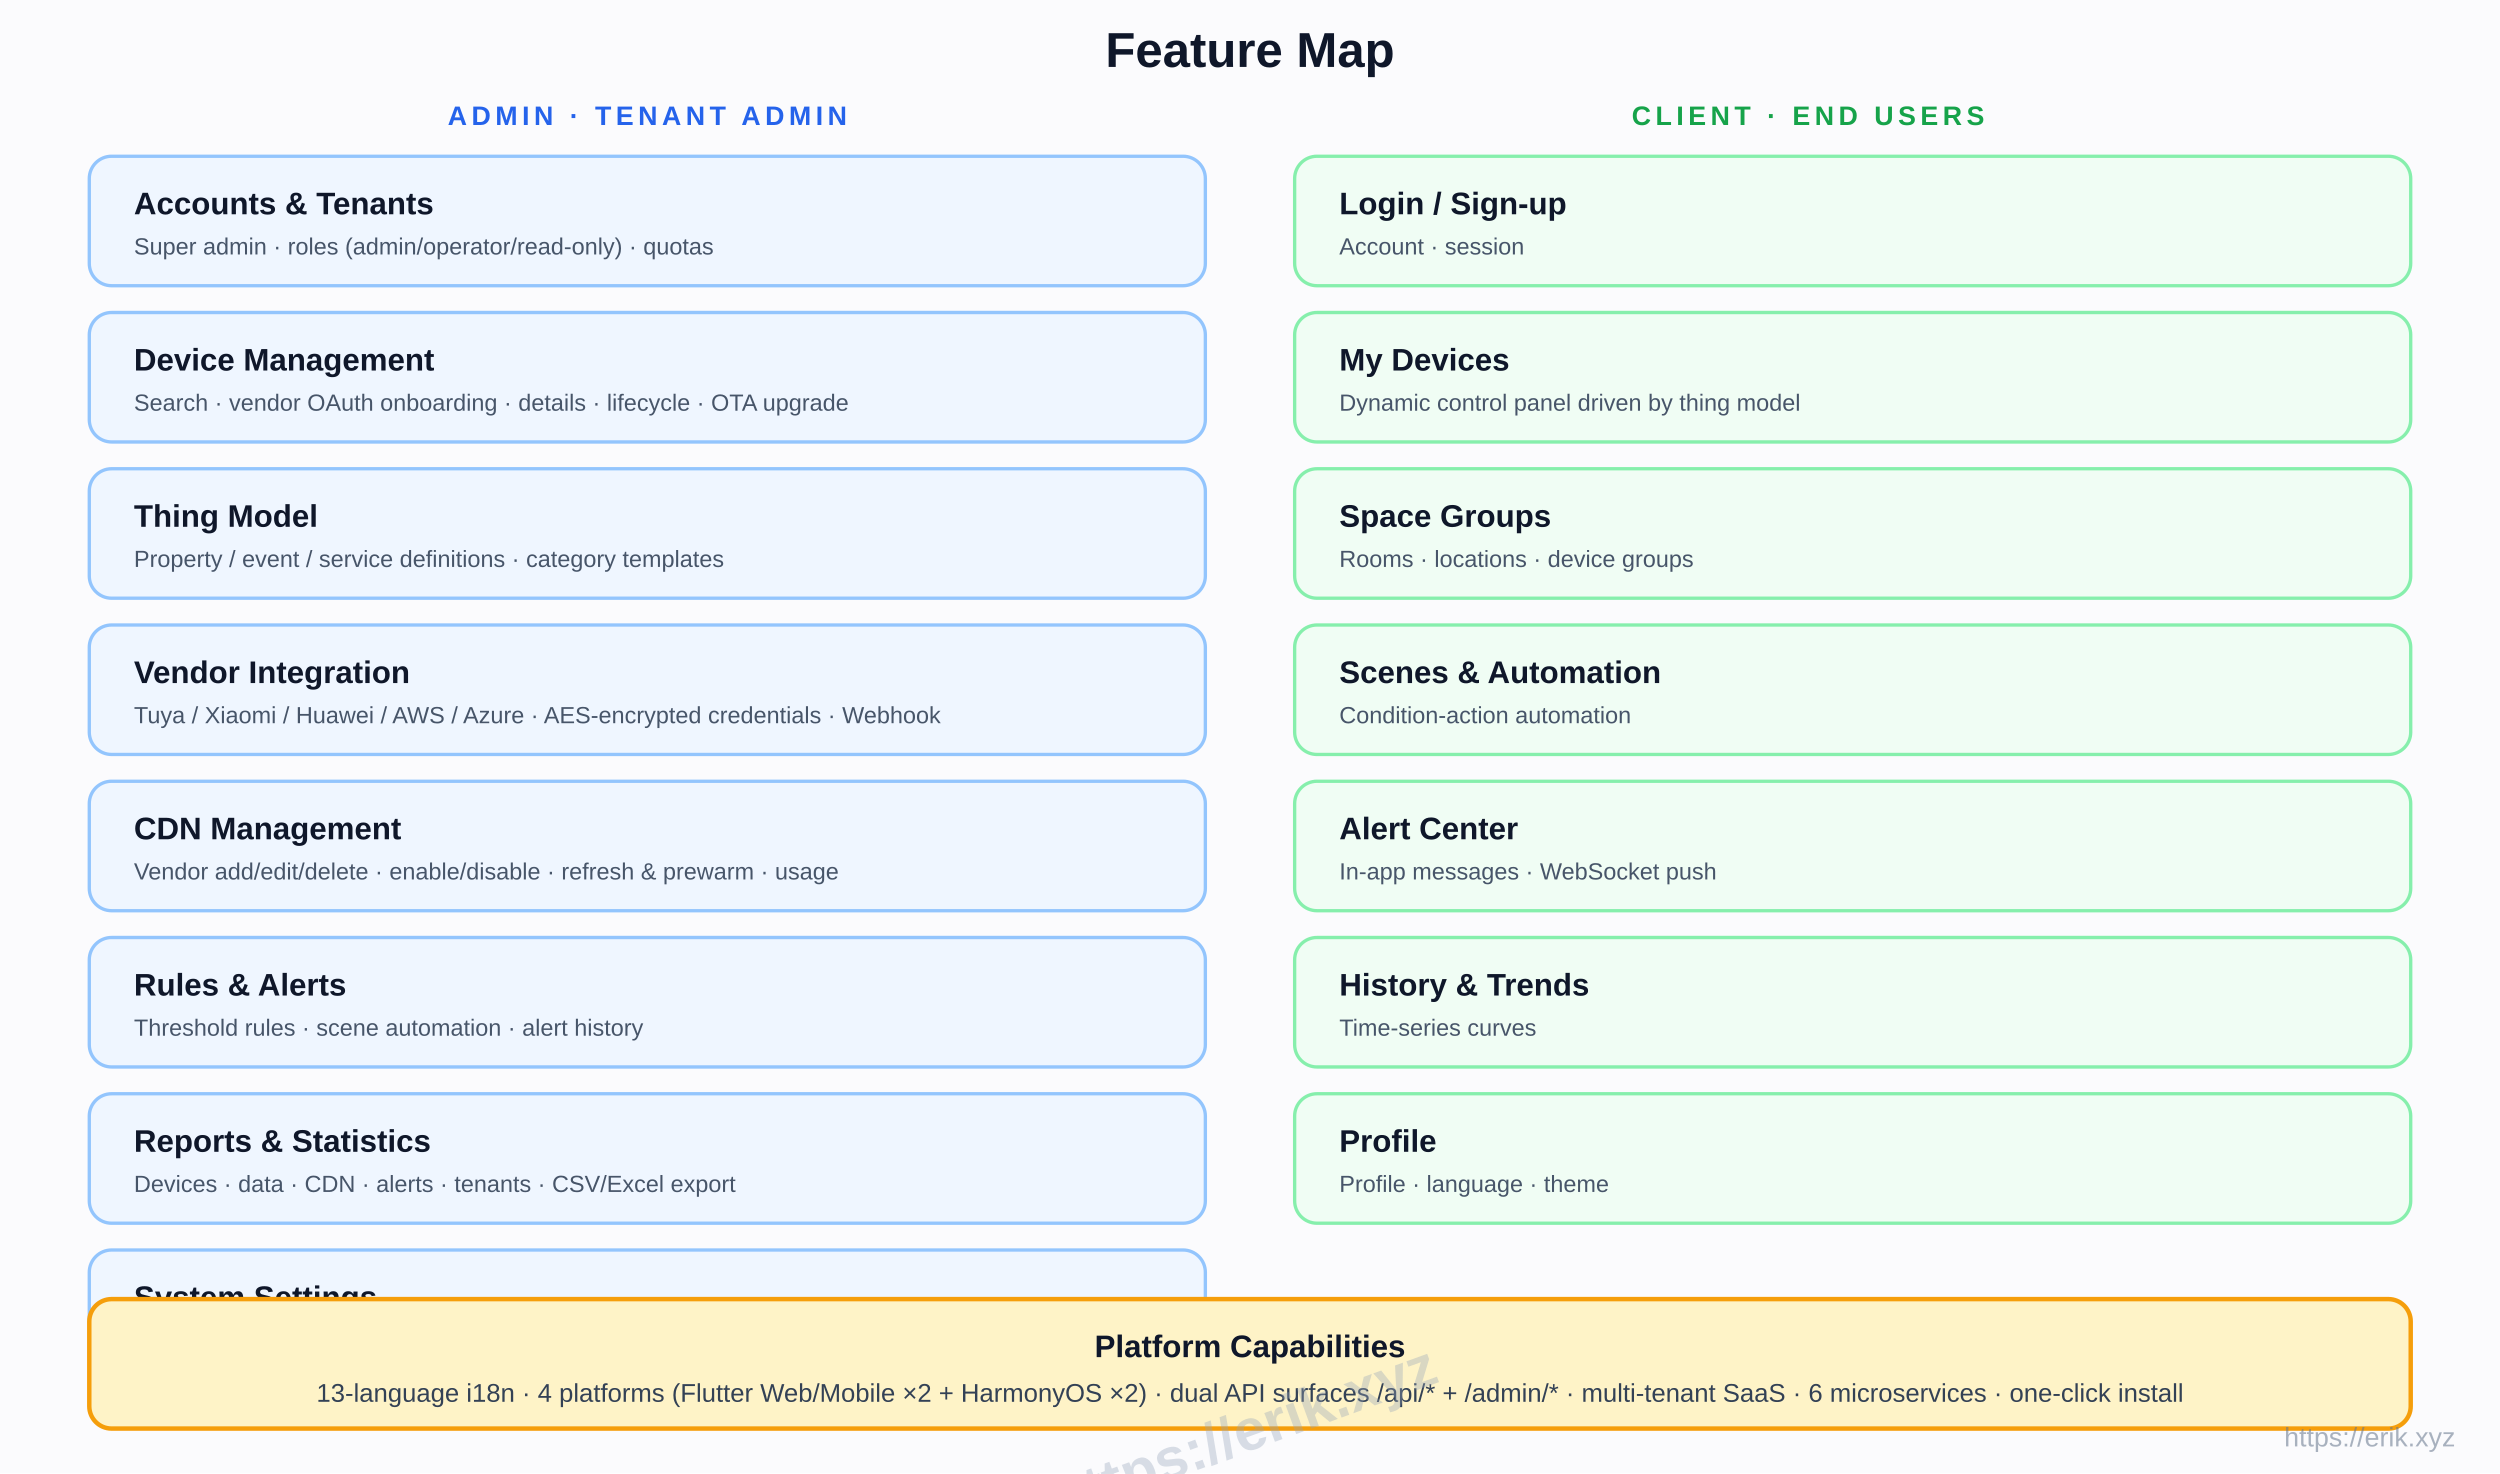
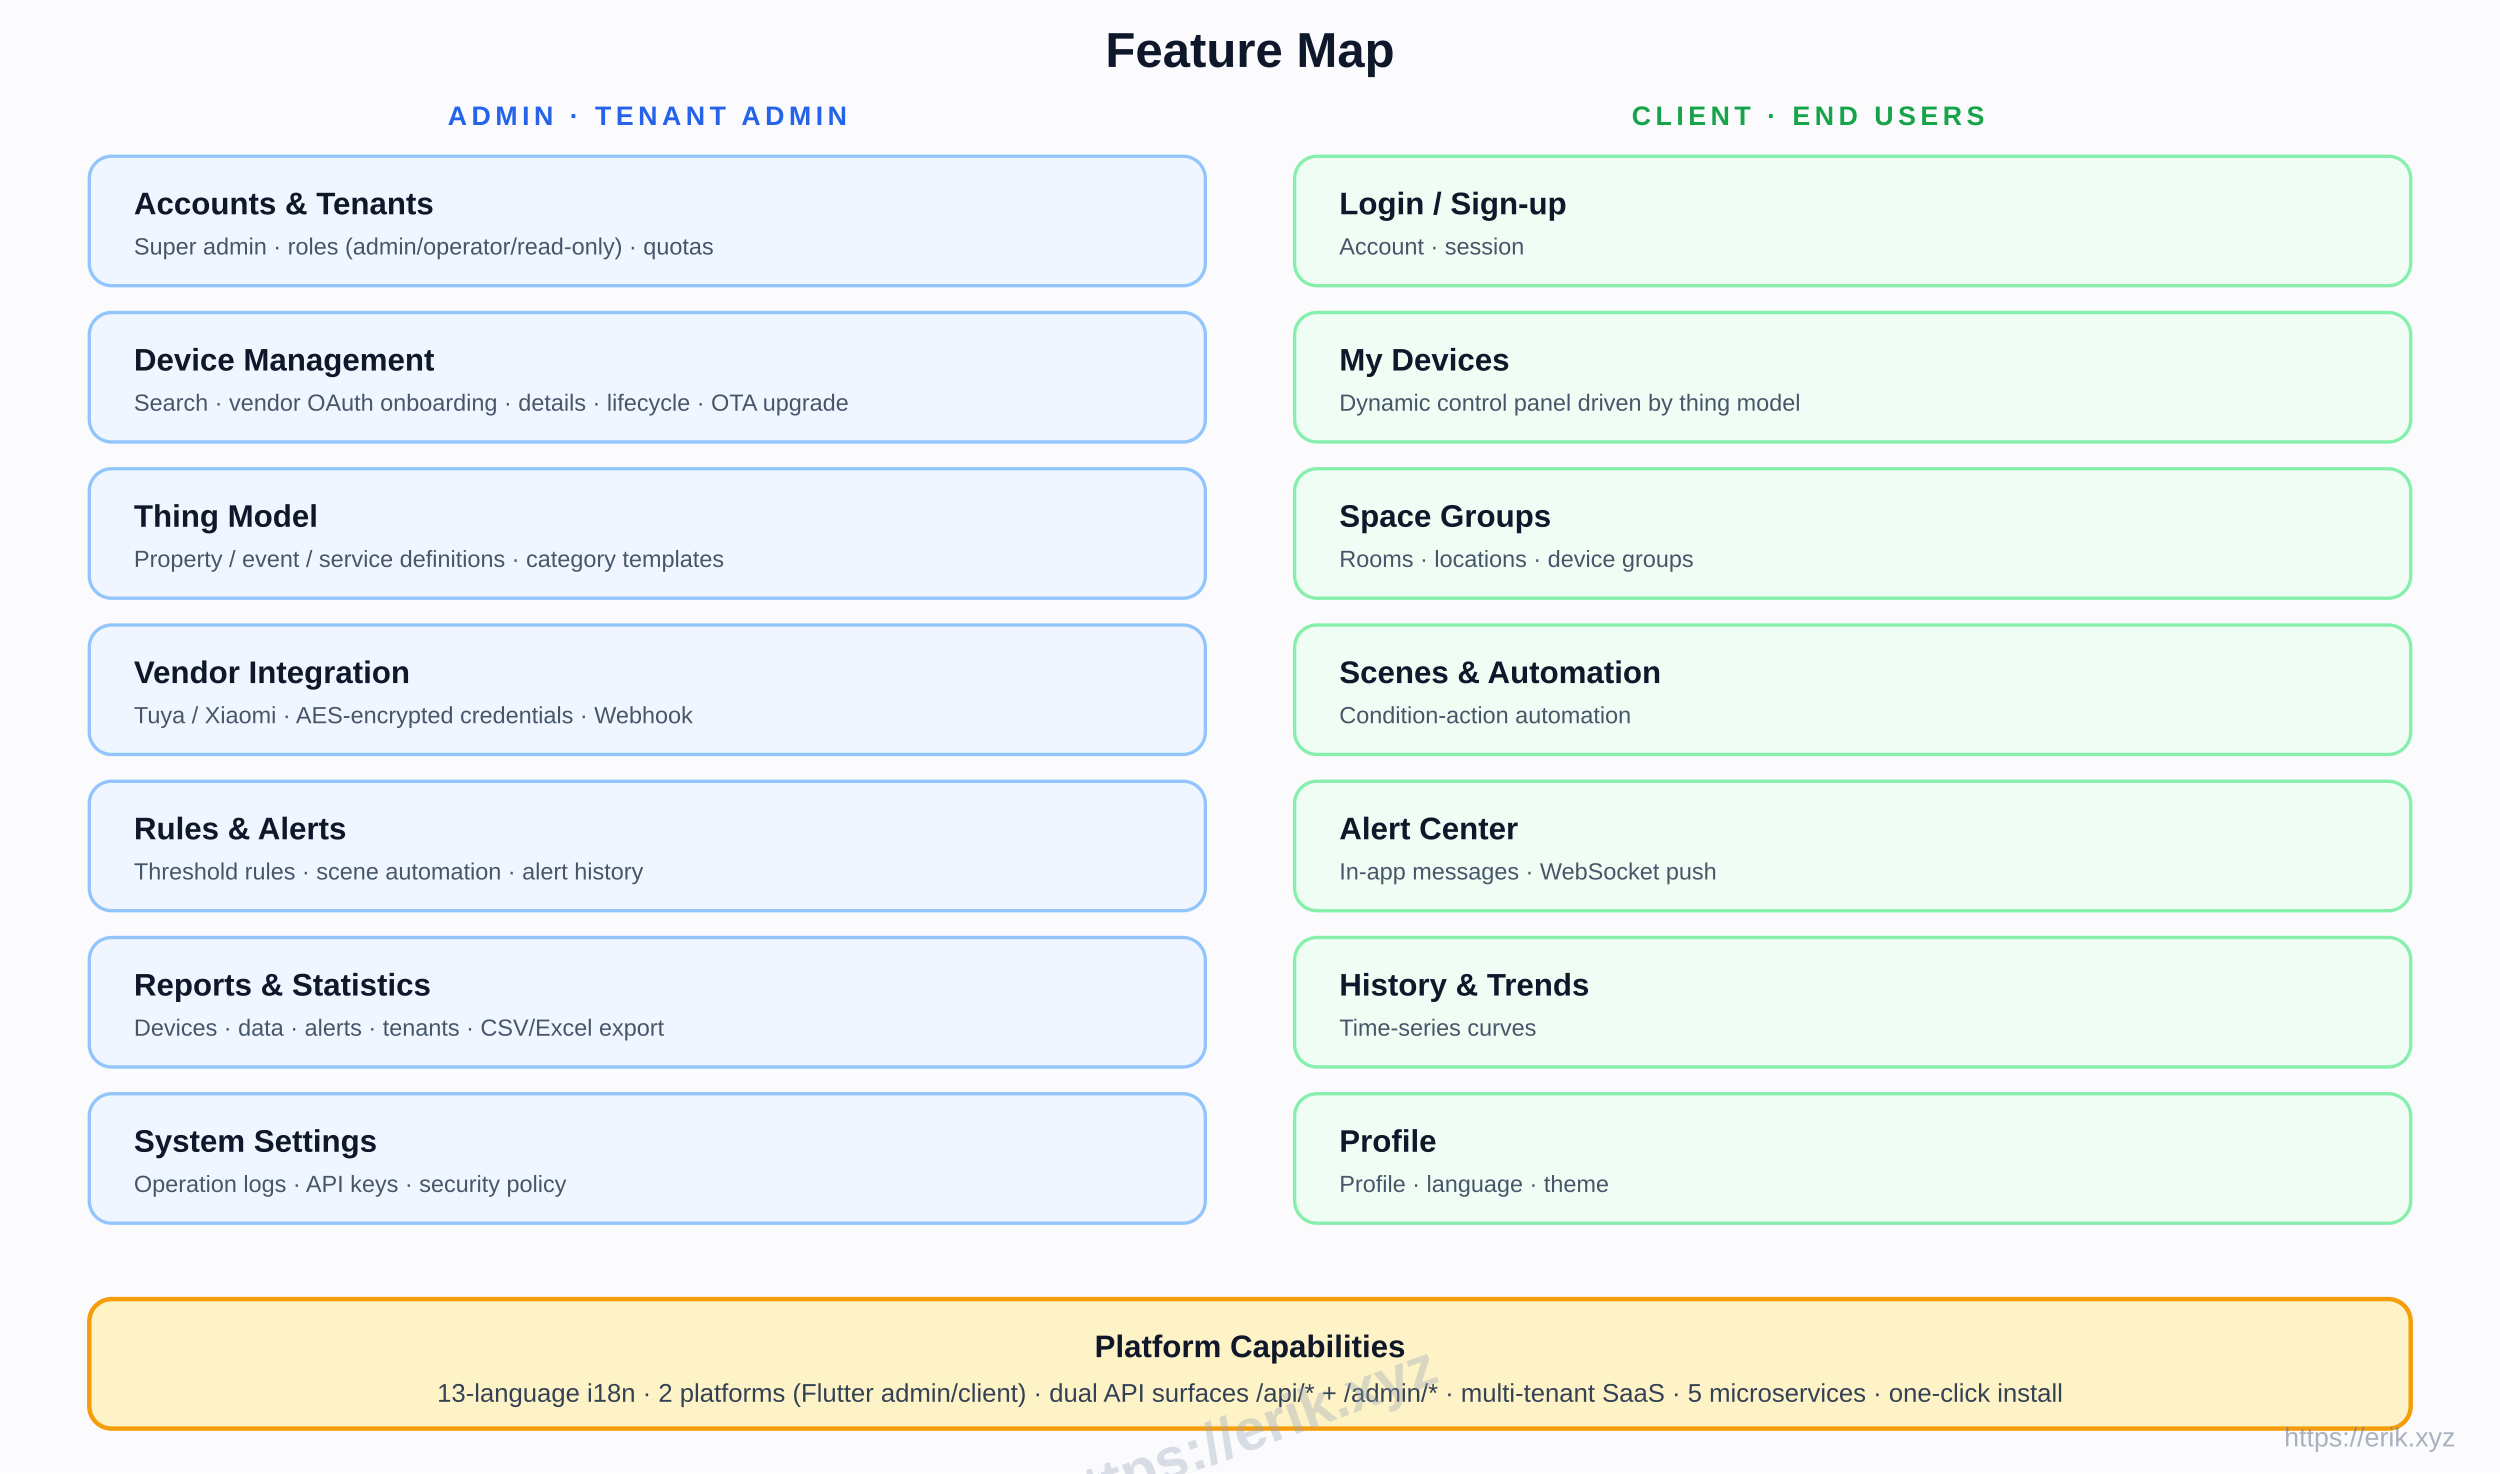
<svg xmlns="http://www.w3.org/2000/svg" viewBox="0 0 1120 660" font-family="Arial, 'PingFang SC', 'Microsoft YaHei', sans-serif">
  <rect width="1120" height="660" fill="#fbfbfd" />
  <text x="560" y="30" text-anchor="middle" font-size="22" font-weight="bold" fill="#0f172a">Feature Map</text>
  <text x="290" y="56" text-anchor="middle" font-size="12" font-weight="bold" letter-spacing="2" fill="#2563eb">ADMIN · TENANT ADMIN</text>
  <g>
    <rect x="40" y="70" width="500" height="58" rx="10" fill="#eff6ff" stroke="#93c5fd" stroke-width="1.5" />
    <text x="60" y="96" font-size="14" font-weight="bold" fill="#0f172a">Accounts &amp; Tenants</text>
    <text x="60" y="114" font-size="10.5" fill="#475569">Super admin · roles (admin/operator/read-only) · quotas</text>
    <rect x="40" y="140" width="500" height="58" rx="10" fill="#eff6ff" stroke="#93c5fd" stroke-width="1.5" />
    <text x="60" y="166" font-size="14" font-weight="bold" fill="#0f172a">Device Management</text>
    <text x="60" y="184" font-size="10.5" fill="#475569">Search · vendor OAuth onboarding · details · lifecycle · OTA upgrade</text>
    <rect x="40" y="210" width="500" height="58" rx="10" fill="#eff6ff" stroke="#93c5fd" stroke-width="1.5" />
    <text x="60" y="236" font-size="14" font-weight="bold" fill="#0f172a">Thing Model</text>
    <text x="60" y="254" font-size="10.5" fill="#475569">Property / event / service definitions · category templates</text>
    <rect x="40" y="280" width="500" height="58" rx="10" fill="#eff6ff" stroke="#93c5fd" stroke-width="1.5" />
    <text x="60" y="306" font-size="14" font-weight="bold" fill="#0f172a">Vendor Integration</text>
-     <text x="60" y="324" font-size="10.5" fill="#475569">Tuya / Xiaomi / Huawei / AWS / Azure · AES-encrypted credentials · Webhook</text>
+     <text x="60" y="324" font-size="10.5" fill="#475569">Tuya / Xiaomi · AES-encrypted credentials · Webhook</text>
    <rect x="40" y="350" width="500" height="58" rx="10" fill="#eff6ff" stroke="#93c5fd" stroke-width="1.5" />
-     <text x="60" y="376" font-size="14" font-weight="bold" fill="#0f172a">CDN Management</text>
-     <text x="60" y="394" font-size="10.5" fill="#475569">Vendor add/edit/delete · enable/disable · refresh &amp; prewarm · usage</text>
+     <text x="60" y="376" font-size="14" font-weight="bold" fill="#0f172a">Rules &amp; Alerts</text>
+     <text x="60" y="394" font-size="10.5" fill="#475569">Threshold rules · scene automation · alert history</text>
    <rect x="40" y="420" width="500" height="58" rx="10" fill="#eff6ff" stroke="#93c5fd" stroke-width="1.5" />
-     <text x="60" y="446" font-size="14" font-weight="bold" fill="#0f172a">Rules &amp; Alerts</text>
-     <text x="60" y="464" font-size="10.5" fill="#475569">Threshold rules · scene automation · alert history</text>
+     <text x="60" y="446" font-size="14" font-weight="bold" fill="#0f172a">Reports &amp; Statistics</text>
+     <text x="60" y="464" font-size="10.5" fill="#475569">Devices · data · alerts · tenants · CSV/Excel export</text>
    <rect x="40" y="490" width="500" height="58" rx="10" fill="#eff6ff" stroke="#93c5fd" stroke-width="1.5" />
-     <text x="60" y="516" font-size="14" font-weight="bold" fill="#0f172a">Reports &amp; Statistics</text>
-     <text x="60" y="534" font-size="10.5" fill="#475569">Devices · data · CDN · alerts · tenants · CSV/Excel export</text>
-     <rect x="40" y="560" width="500" height="58" rx="10" fill="#eff6ff" stroke="#93c5fd" stroke-width="1.5" />
-     <text x="60" y="586" font-size="14" font-weight="bold" fill="#0f172a">System Settings</text>
-     <text x="60" y="604" font-size="10.5" fill="#475569">Operation logs · API keys · security policy</text>
+     <text x="60" y="516" font-size="14" font-weight="bold" fill="#0f172a">System Settings</text>
+     <text x="60" y="534" font-size="10.5" fill="#475569">Operation logs · API keys · security policy</text>
  </g>
  <text x="810" y="56" text-anchor="middle" font-size="12" font-weight="bold" letter-spacing="2" fill="#16a34a">CLIENT · END USERS</text>
  <g>
    <rect x="580" y="70" width="500" height="58" rx="10" fill="#f0fdf4" stroke="#86efac" stroke-width="1.5" />
    <text x="600" y="96" font-size="14" font-weight="bold" fill="#0f172a">Login / Sign-up</text>
    <text x="600" y="114" font-size="10.5" fill="#475569">Account · session</text>
    <rect x="580" y="140" width="500" height="58" rx="10" fill="#f0fdf4" stroke="#86efac" stroke-width="1.5" />
    <text x="600" y="166" font-size="14" font-weight="bold" fill="#0f172a">My Devices</text>
    <text x="600" y="184" font-size="10.5" fill="#475569">Dynamic control panel driven by thing model</text>
    <rect x="580" y="210" width="500" height="58" rx="10" fill="#f0fdf4" stroke="#86efac" stroke-width="1.5" />
    <text x="600" y="236" font-size="14" font-weight="bold" fill="#0f172a">Space Groups</text>
    <text x="600" y="254" font-size="10.5" fill="#475569">Rooms · locations · device groups</text>
    <rect x="580" y="280" width="500" height="58" rx="10" fill="#f0fdf4" stroke="#86efac" stroke-width="1.5" />
    <text x="600" y="306" font-size="14" font-weight="bold" fill="#0f172a">Scenes &amp; Automation</text>
    <text x="600" y="324" font-size="10.5" fill="#475569">Condition-action automation</text>
    <rect x="580" y="350" width="500" height="58" rx="10" fill="#f0fdf4" stroke="#86efac" stroke-width="1.5" />
    <text x="600" y="376" font-size="14" font-weight="bold" fill="#0f172a">Alert Center</text>
    <text x="600" y="394" font-size="10.5" fill="#475569">In-app messages · WebSocket push</text>
    <rect x="580" y="420" width="500" height="58" rx="10" fill="#f0fdf4" stroke="#86efac" stroke-width="1.5" />
    <text x="600" y="446" font-size="14" font-weight="bold" fill="#0f172a">History &amp; Trends</text>
    <text x="600" y="464" font-size="10.5" fill="#475569">Time-series curves</text>
    <rect x="580" y="490" width="500" height="58" rx="10" fill="#f0fdf4" stroke="#86efac" stroke-width="1.5" />
    <text x="600" y="516" font-size="14" font-weight="bold" fill="#0f172a">Profile</text>
    <text x="600" y="534" font-size="10.5" fill="#475569">Profile · language · theme</text>
  </g>
  <rect x="40" y="582" width="1040" height="58" rx="10" fill="#fef3c7" stroke="#f59e0b" stroke-width="2" />
  <text x="560" y="608" text-anchor="middle" font-size="14" font-weight="bold" fill="#0f172a">Platform Capabilities</text>
-   <text x="560" y="628" text-anchor="middle" font-size="11.5" fill="#334155">13-language i18n · 4 platforms (Flutter Web/Mobile ×2 + HarmonyOS ×2) · dual API surfaces /api/* + /admin/* · multi-tenant SaaS · 6 microservices · one-click install</text>
+   <text x="560" y="628" text-anchor="middle" font-size="11.5" fill="#334155">13-language i18n · 2 platforms (Flutter admin/client) · dual API surfaces /api/* + /admin/* · multi-tenant SaaS · 5 microservices · one-click install</text>
  <text x="560" y="650" text-anchor="middle" font-size="26" font-weight="bold" fill="#94a3b8" opacity="0.35" transform="rotate(-20 560 650)">https://erik.xyz</text>
  <text x="1100" y="648" text-anchor="end" font-size="12" fill="#64748b" opacity="0.55">https://erik.xyz</text>
</svg>
